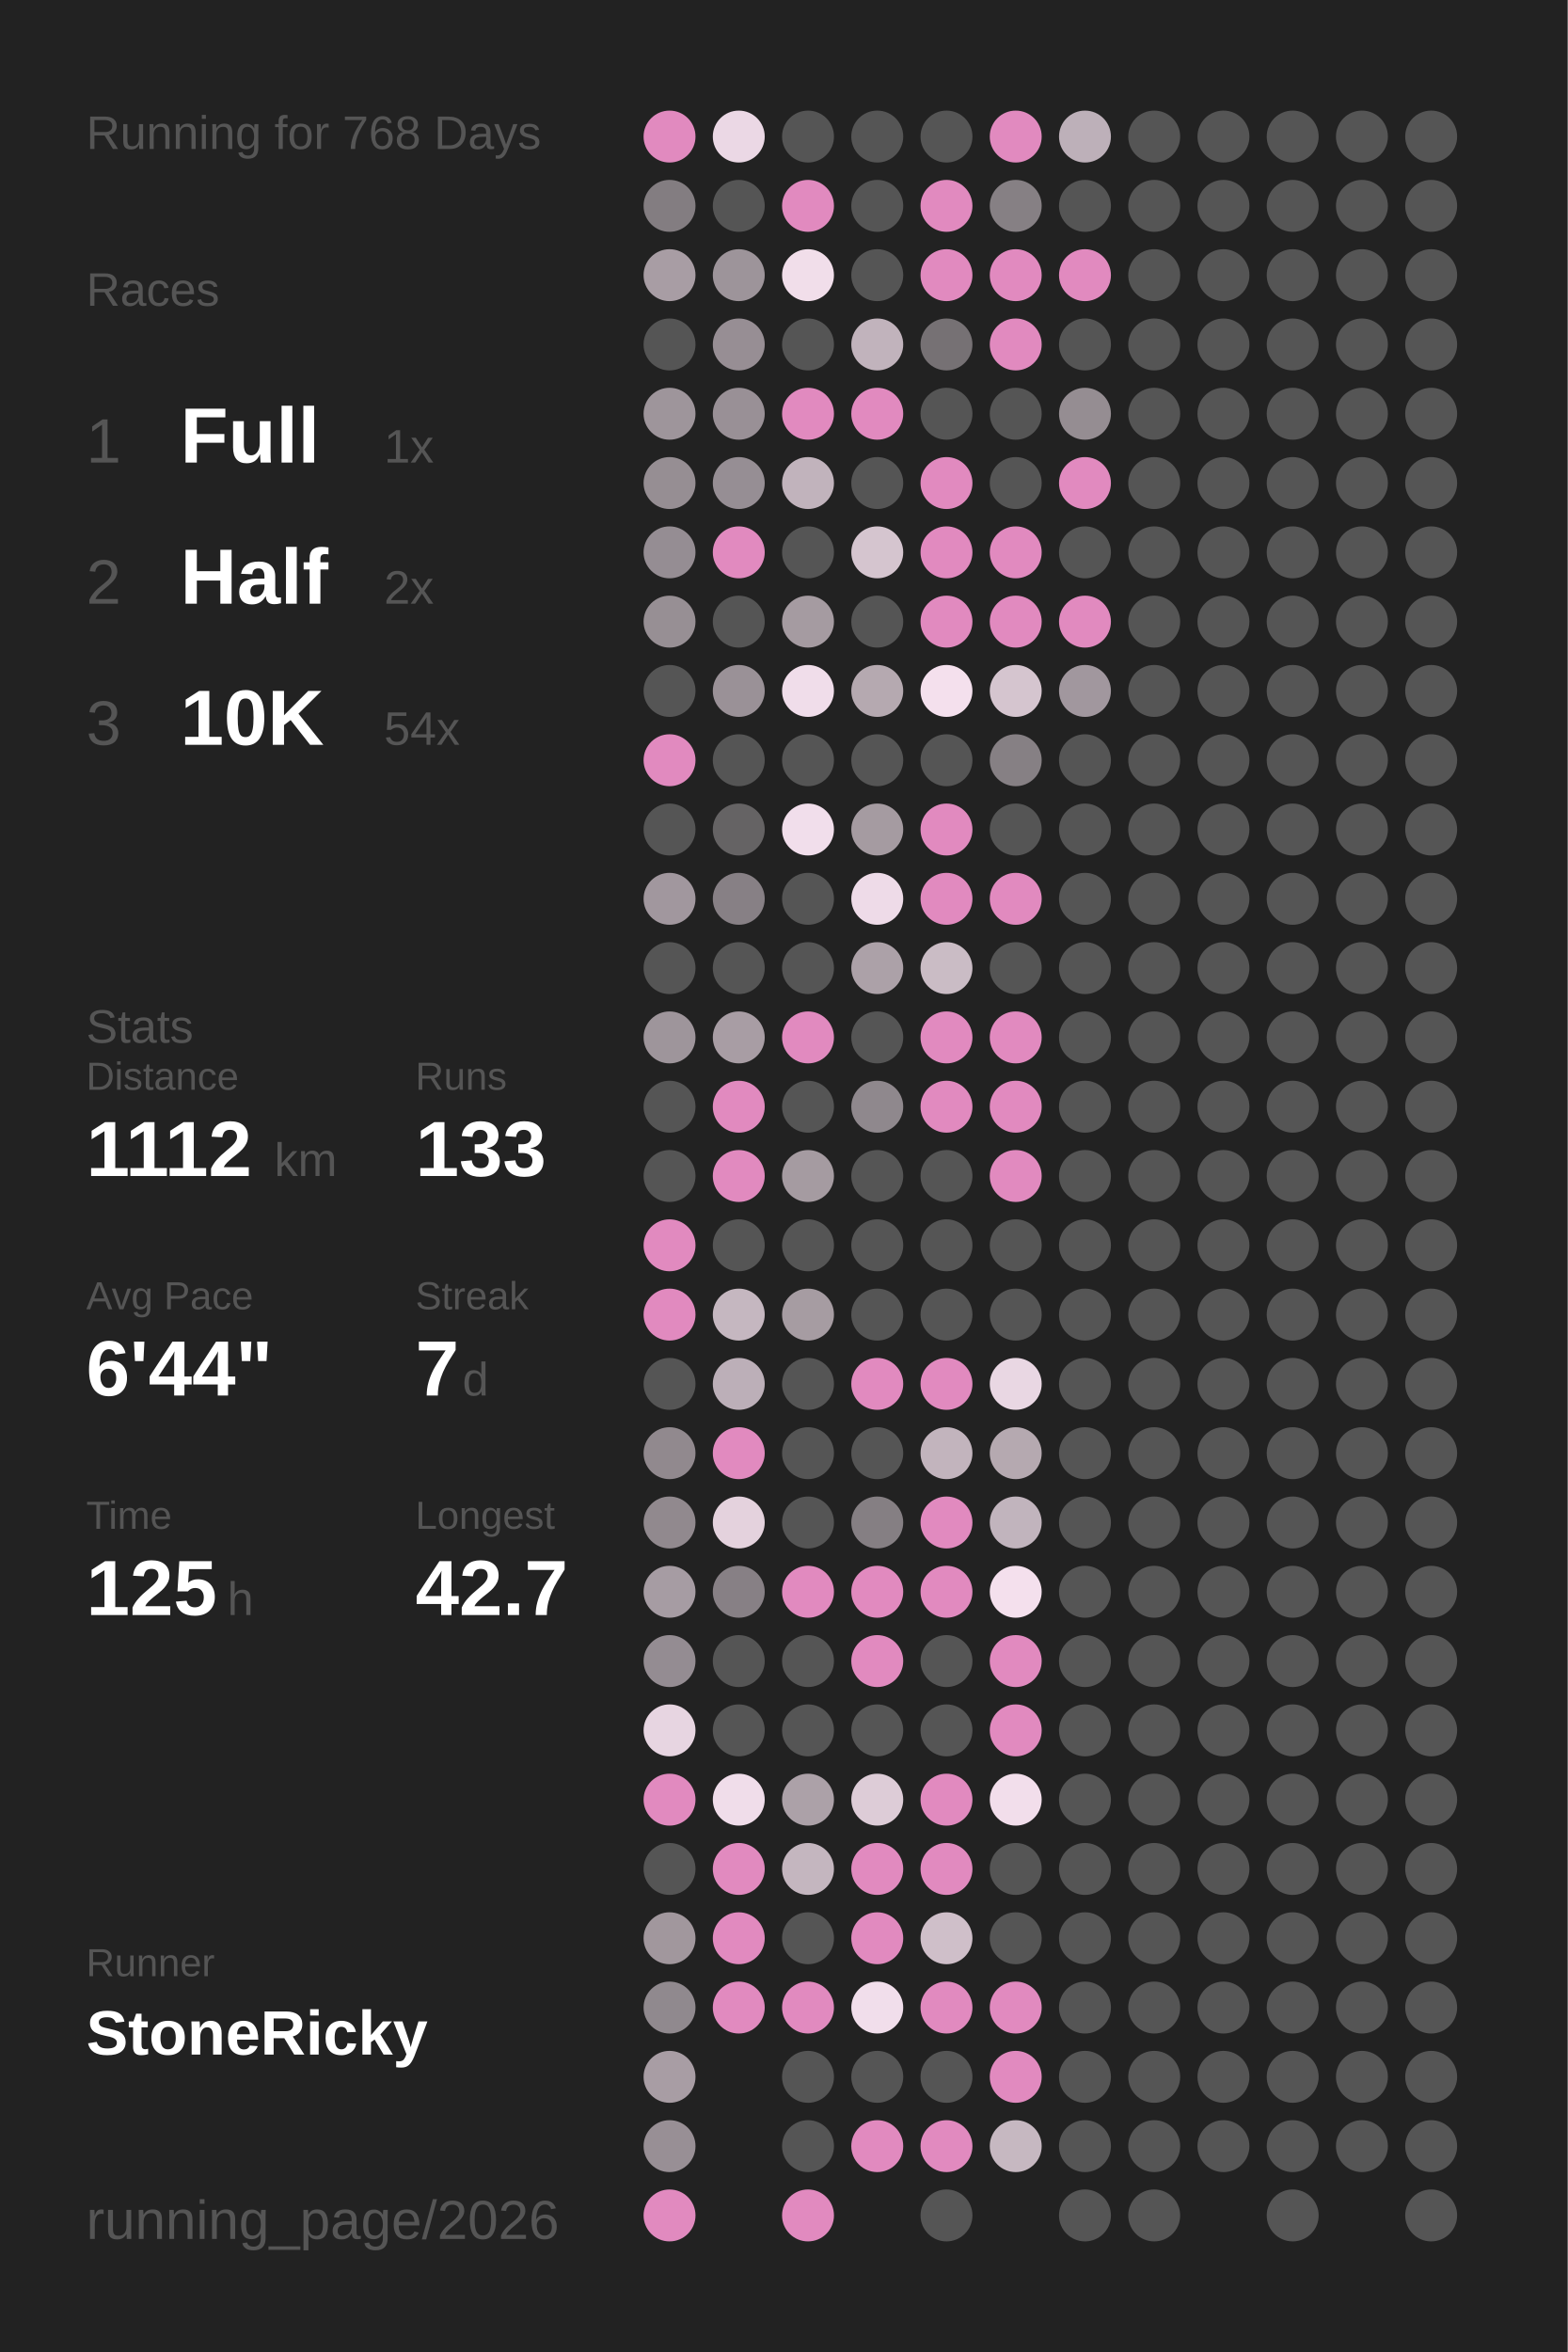
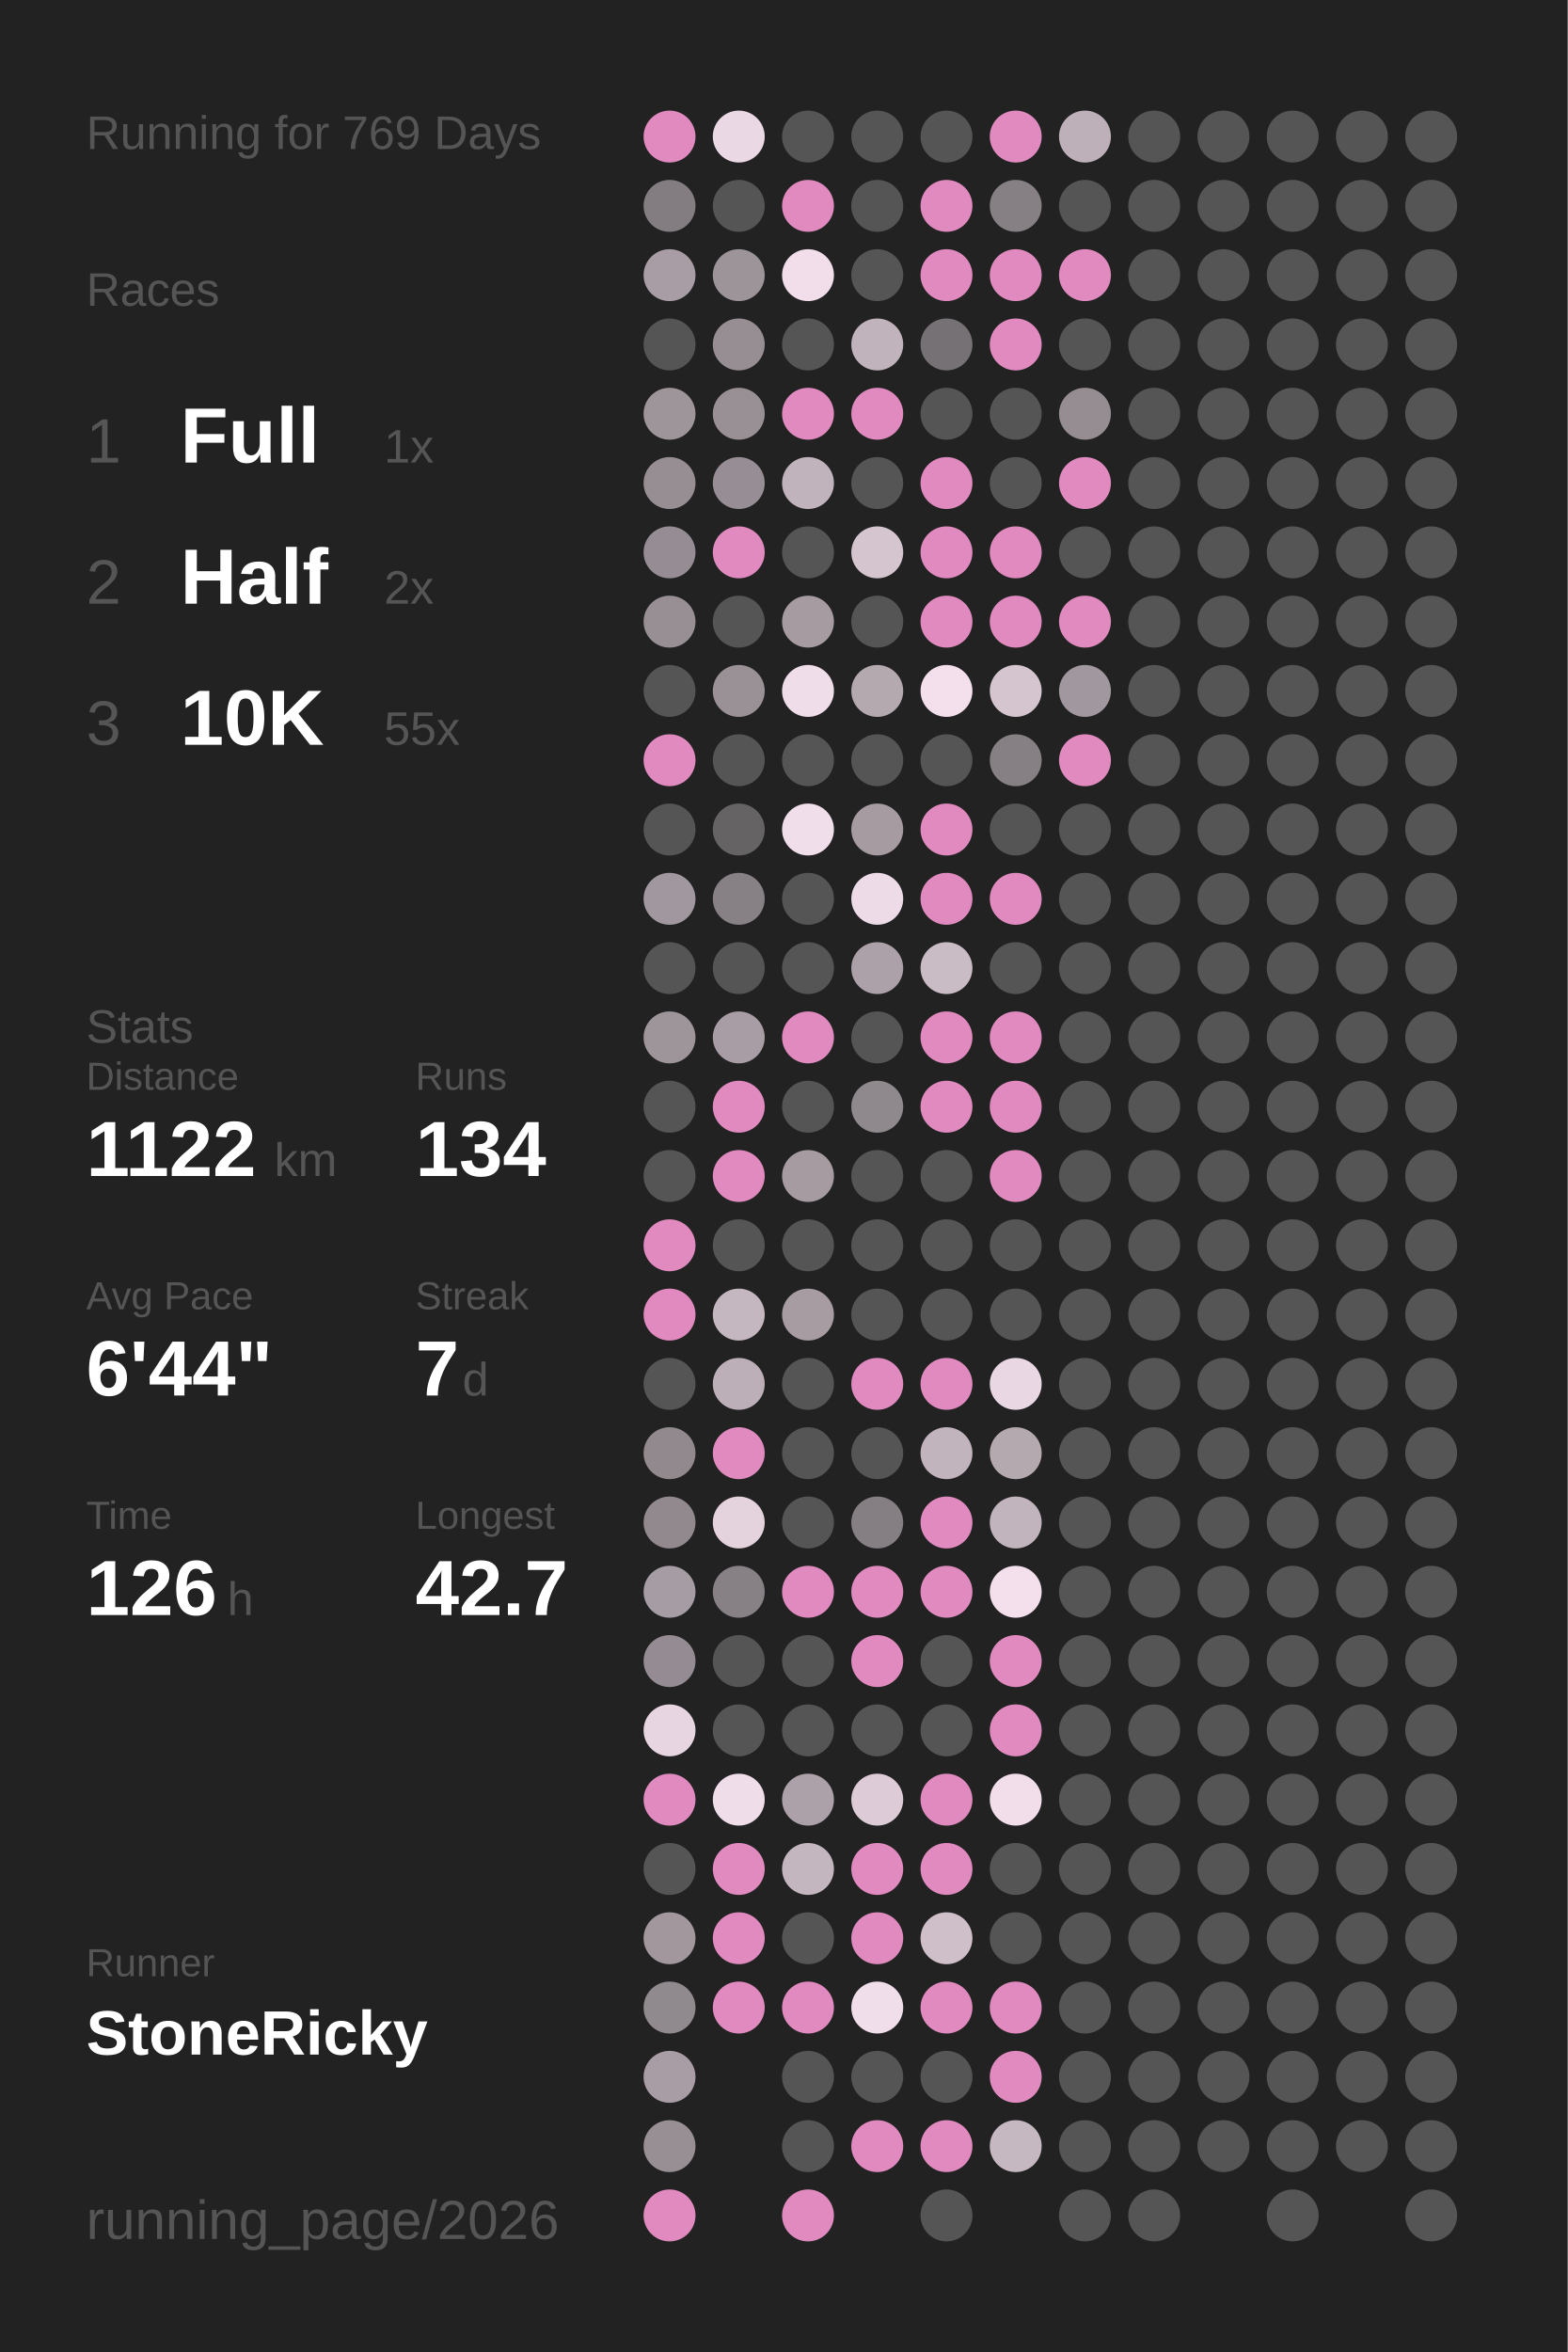
<svg xmlns="http://www.w3.org/2000/svg" baseProfile="full" height="300mm" version="1.1" viewBox="0,0,200,300" width="200mm">
  <defs />
  <rect fill="#222222" height="300" width="200" x="0" y="0" />
-   <text fill="#555555" style="font-size:6px; font-family:Arial;" x="11" y="19">Running for 768 Days</text>
+   <text fill="#555555" style="font-size:6px; font-family:Arial;" x="11" y="19">Running for 769 Days</text>
  <text fill="#555555" style="font-size:6px; font-family:Arial;" x="11" y="39">Races</text>
  <text fill="#555555" style="font-size:8px; font-family:Arial;" x="11" y="59">1</text>
  <text fill="#FFFFFF" style="font-size:10px; font-family:Arial; font-weight:bold;" x="23" y="59">Full</text>
  <text fill="#555555" style="font-size:6px; font-family:Arial;" x="49" y="59">1x</text>
  <text fill="#555555" style="font-size:8px; font-family:Arial;" x="11" y="77">2</text>
  <text fill="#FFFFFF" style="font-size:10px; font-family:Arial; font-weight:bold;" x="23" y="77">Half</text>
  <text fill="#555555" style="font-size:6px; font-family:Arial;" x="49" y="77">2x</text>
  <text fill="#555555" style="font-size:8px; font-family:Arial;" x="11" y="95">3</text>
  <text fill="#FFFFFF" style="font-size:10px; font-family:Arial; font-weight:bold;" x="23" y="95">10K</text>
-   <text fill="#555555" style="font-size:6px; font-family:Arial;" x="49" y="95">54x</text>
+   <text fill="#555555" style="font-size:6px; font-family:Arial;" x="49" y="95">55x</text>
  <text fill="#555555" style="font-size:6px; font-family:Arial;" x="11" y="133">Stats</text>
  <text fill="#555555" style="font-size:5px; font-family:Arial;" x="11" y="139">Distance</text>
-   <text fill="#FFFFFF" style="font-size:10px; font-family:Arial; font-weight:bold;" x="11" y="150">1112</text>
+   <text fill="#FFFFFF" style="font-size:10px; font-family:Arial; font-weight:bold;" x="11" y="150">1122</text>
  <text fill="#555555" style="font-size:6px; font-family:Arial;" x="35" y="150">km</text>
  <text fill="#555555" style="font-size:5px; font-family:Arial;" x="53" y="139">Runs</text>
-   <text fill="#FFFFFF" style="font-size:10px; font-family:Arial; font-weight:bold;" x="53" y="150">133</text>
+   <text fill="#FFFFFF" style="font-size:10px; font-family:Arial; font-weight:bold;" x="53" y="150">134</text>
  <text fill="#555555" style="font-size:5px; font-family:Arial;" x="11" y="167">Avg Pace</text>
  <text fill="#FFFFFF" style="font-size:10px; font-family:Arial; font-weight:bold;" x="11" y="178">6'44"</text>
  <text fill="#555555" style="font-size:5px; font-family:Arial;" x="53" y="167">Streak</text>
  <text fill="#FFFFFF" style="font-size:10px; font-family:Arial; font-weight:bold;" x="53" y="178">7</text>
  <text fill="#555555" style="font-size:6px; font-family:Arial;" x="59" y="178">d</text>
  <text fill="#555555" style="font-size:5px; font-family:Arial;" x="11" y="195">Time</text>
-   <text fill="#FFFFFF" style="font-size:10px; font-family:Arial; font-weight:bold;" x="11" y="206">125</text>
+   <text fill="#FFFFFF" style="font-size:10px; font-family:Arial; font-weight:bold;" x="11" y="206">126</text>
  <text fill="#555555" style="font-size:6px; font-family:Arial;" x="29" y="206">h</text>
  <text fill="#555555" style="font-size:5px; font-family:Arial;" x="53" y="195">Longest</text>
  <text fill="#FFFFFF" style="font-size:10px; font-family:Arial; font-weight:bold;" x="53" y="206">42.7</text>
  <text fill="#555555" style="font-size:5px; font-family:Arial;" x="11" y="252.065">Runner</text>
  <text fill="#FFFFFF" style="font-size:8px; font-family:Arial; font-weight:bold;" x="11" y="262.065">StoneRicky</text>
  <text fill="#555555" style="font-size:7px; font-family:Arial;" x="11" y="285.581">running_page/2026</text>
  <circle cx="85.417" cy="17.419" fill="#E18ABF" r="3.312" />
  <circle cx="85.417" cy="26.258" fill="#837d81" r="3.312" />
  <circle cx="85.417" cy="35.097" fill="#a89da4" r="3.312" />
  <circle cx="85.417" cy="43.935" fill="#555555" r="3.312" />
  <circle cx="85.417" cy="52.774" fill="#9e959b" r="3.312" />
  <circle cx="85.417" cy="61.613" fill="#968e93" r="3.312" />
  <circle cx="85.417" cy="70.452" fill="#958d93" r="3.312" />
  <circle cx="85.417" cy="79.29" fill="#978f94" r="3.312" />
  <circle cx="85.417" cy="88.129" fill="#555555" r="3.312" />
  <circle cx="85.417" cy="96.968" fill="#E18ABF" r="3.312" />
  <circle cx="85.417" cy="105.806" fill="#555555" r="3.312" />
  <circle cx="85.417" cy="114.645" fill="#a1979e" r="3.312" />
  <circle cx="85.417" cy="123.484" fill="#555555" r="3.312" />
  <circle cx="85.417" cy="132.323" fill="#9e959b" r="3.312" />
  <circle cx="85.417" cy="141.161" fill="#555555" r="3.312" />
  <circle cx="85.417" cy="150" fill="#555555" r="3.312" />
  <circle cx="85.417" cy="158.839" fill="#E18ABF" r="3.312" />
  <circle cx="85.417" cy="167.677" fill="#E18ABF" r="3.312" />
  <circle cx="85.417" cy="176.516" fill="#555555" r="3.312" />
  <circle cx="85.417" cy="185.355" fill="#91898e" r="3.312" />
  <circle cx="85.417" cy="194.194" fill="#91898e" r="3.312" />
  <circle cx="85.417" cy="203.032" fill="#a69ca3" r="3.312" />
  <circle cx="85.417" cy="211.871" fill="#948c92" r="3.312" />
  <circle cx="85.417" cy="220.71" fill="#e7d5e1" r="3.312" />
  <circle cx="85.417" cy="229.548" fill="#E18ABF" r="3.312" />
  <circle cx="85.417" cy="238.387" fill="#555555" r="3.312" />
  <circle cx="85.417" cy="247.226" fill="#a1979d" r="3.312" />
  <circle cx="85.417" cy="256.065" fill="#90898e" r="3.312" />
  <circle cx="85.417" cy="264.903" fill="#a89da4" r="3.312" />
  <circle cx="85.417" cy="273.742" fill="#988f95" r="3.312" />
  <circle cx="85.417" cy="282.581" fill="#E18ABF" r="3.312" />
  <circle cx="94.25" cy="17.419" fill="#ebd8e5" r="3.312" />
  <circle cx="94.25" cy="26.258" fill="#555555" r="3.312" />
  <circle cx="94.25" cy="35.097" fill="#9d949a" r="3.312" />
  <circle cx="94.25" cy="43.935" fill="#978e94" r="3.312" />
  <circle cx="94.25" cy="52.774" fill="#999096" r="3.312" />
  <circle cx="94.25" cy="61.613" fill="#968e94" r="3.312" />
  <circle cx="94.25" cy="70.452" fill="#E18ABF" r="3.312" />
  <circle cx="94.25" cy="79.29" fill="#555555" r="3.312" />
  <circle cx="94.25" cy="88.129" fill="#9a9197" r="3.312" />
  <circle cx="94.25" cy="96.968" fill="#555555" r="3.312" />
  <circle cx="94.25" cy="105.806" fill="#656364" r="3.312" />
  <circle cx="94.25" cy="114.645" fill="#878085" r="3.312" />
  <circle cx="94.25" cy="123.484" fill="#555555" r="3.312" />
  <circle cx="94.25" cy="132.323" fill="#a89da4" r="3.312" />
  <circle cx="94.25" cy="141.161" fill="#E18ABF" r="3.312" />
  <circle cx="94.25" cy="150" fill="#E18ABF" r="3.312" />
  <circle cx="94.25" cy="158.839" fill="#555555" r="3.312" />
  <circle cx="94.25" cy="167.677" fill="#c5b7c0" r="3.312" />
  <circle cx="94.25" cy="176.516" fill="#bcafb8" r="3.312" />
  <circle cx="94.25" cy="185.355" fill="#E18ABF" r="3.312" />
  <circle cx="94.25" cy="194.194" fill="#e4d2dd" r="3.312" />
  <circle cx="94.25" cy="203.032" fill="#878085" r="3.312" />
  <circle cx="94.25" cy="211.871" fill="#555555" r="3.312" />
  <circle cx="94.25" cy="220.71" fill="#555555" r="3.312" />
  <circle cx="94.25" cy="229.548" fill="#f0ddea" r="3.312" />
  <circle cx="94.25" cy="238.387" fill="#E18ABF" r="3.312" />
  <circle cx="94.25" cy="247.226" fill="#E18ABF" r="3.312" />
  <circle cx="94.25" cy="256.065" fill="#E18ABF" r="3.312" />
  <circle cx="103.083" cy="17.419" fill="#555555" r="3.312" />
  <circle cx="103.083" cy="26.258" fill="#E18ABF" r="3.312" />
  <circle cx="103.083" cy="35.097" fill="#f1deea" r="3.312" />
  <circle cx="103.083" cy="43.935" fill="#555555" r="3.312" />
  <circle cx="103.083" cy="52.774" fill="#E18ABF" r="3.312" />
  <circle cx="103.083" cy="61.613" fill="#c1b3bc" r="3.312" />
  <circle cx="103.083" cy="70.452" fill="#555555" r="3.312" />
  <circle cx="103.083" cy="79.29" fill="#a59ba1" r="3.312" />
  <circle cx="103.083" cy="88.129" fill="#f0ddea" r="3.312" />
  <circle cx="103.083" cy="96.968" fill="#555555" r="3.312" />
  <circle cx="103.083" cy="105.806" fill="#f1deeb" r="3.312" />
  <circle cx="103.083" cy="114.645" fill="#555555" r="3.312" />
  <circle cx="103.083" cy="123.484" fill="#555555" r="3.312" />
  <circle cx="103.083" cy="132.323" fill="#E18ABF" r="3.312" />
  <circle cx="103.083" cy="141.161" fill="#555555" r="3.312" />
  <circle cx="103.083" cy="150" fill="#a59ba1" r="3.312" />
  <circle cx="103.083" cy="158.839" fill="#555555" r="3.312" />
  <circle cx="103.083" cy="167.677" fill="#a69ca2" r="3.312" />
  <circle cx="103.083" cy="176.516" fill="#555555" r="3.312" />
  <circle cx="103.083" cy="185.355" fill="#555555" r="3.312" />
  <circle cx="103.083" cy="194.194" fill="#555555" r="3.312" />
  <circle cx="103.083" cy="203.032" fill="#E18ABF" r="3.312" />
  <circle cx="103.083" cy="211.871" fill="#555555" r="3.312" />
  <circle cx="103.083" cy="220.71" fill="#555555" r="3.312" />
  <circle cx="103.083" cy="229.548" fill="#aca1a8" r="3.312" />
  <circle cx="103.083" cy="238.387" fill="#c4b6bf" r="3.312" />
  <circle cx="103.083" cy="247.226" fill="#555555" r="3.312" />
  <circle cx="103.083" cy="256.065" fill="#E18ABF" r="3.312" />
  <circle cx="103.083" cy="264.903" fill="#555555" r="3.312" />
  <circle cx="103.083" cy="273.742" fill="#555555" r="3.312" />
  <circle cx="103.083" cy="282.581" fill="#E18ABF" r="3.312" />
  <circle cx="111.917" cy="17.419" fill="#555555" r="3.312" />
  <circle cx="111.917" cy="26.258" fill="#555555" r="3.312" />
  <circle cx="111.917" cy="35.097" fill="#555555" r="3.312" />
  <circle cx="111.917" cy="43.935" fill="#c1b3bc" r="3.312" />
  <circle cx="111.917" cy="52.774" fill="#E18ABF" r="3.312" />
  <circle cx="111.917" cy="61.613" fill="#555555" r="3.312" />
  <circle cx="111.917" cy="70.452" fill="#d5c5cf" r="3.312" />
  <circle cx="111.917" cy="79.29" fill="#555555" r="3.312" />
  <circle cx="111.917" cy="88.129" fill="#b5a9b0" r="3.312" />
  <circle cx="111.917" cy="96.968" fill="#555555" r="3.312" />
  <circle cx="111.917" cy="105.806" fill="#a59ba1" r="3.312" />
  <circle cx="111.917" cy="114.645" fill="#eedbe8" r="3.312" />
  <circle cx="111.917" cy="123.484" fill="#aca1a8" r="3.312" />
  <circle cx="111.917" cy="132.323" fill="#555555" r="3.312" />
  <circle cx="111.917" cy="141.161" fill="#8f888d" r="3.312" />
  <circle cx="111.917" cy="150" fill="#555555" r="3.312" />
  <circle cx="111.917" cy="158.839" fill="#555555" r="3.312" />
  <circle cx="111.917" cy="167.677" fill="#555555" r="3.312" />
  <circle cx="111.917" cy="176.516" fill="#E18ABF" r="3.312" />
  <circle cx="111.917" cy="185.355" fill="#555555" r="3.312" />
  <circle cx="111.917" cy="194.194" fill="#857f83" r="3.312" />
  <circle cx="111.917" cy="203.032" fill="#E18ABF" r="3.312" />
  <circle cx="111.917" cy="211.871" fill="#E18ABF" r="3.312" />
  <circle cx="111.917" cy="220.71" fill="#555555" r="3.312" />
  <circle cx="111.917" cy="229.548" fill="#ddccd7" r="3.312" />
  <circle cx="111.917" cy="238.387" fill="#E18ABF" r="3.312" />
  <circle cx="111.917" cy="247.226" fill="#E18ABF" r="3.312" />
  <circle cx="111.917" cy="256.065" fill="#f1deeb" r="3.312" />
  <circle cx="111.917" cy="264.903" fill="#555555" r="3.312" />
  <circle cx="111.917" cy="273.742" fill="#E18ABF" r="3.312" />
  <circle cx="120.75" cy="17.419" fill="#555555" r="3.312" />
  <circle cx="120.75" cy="26.258" fill="#E18ABF" r="3.312" />
  <circle cx="120.75" cy="35.097" fill="#E18ABF" r="3.312" />
  <circle cx="120.75" cy="43.935" fill="#767174" r="3.312" />
  <circle cx="120.75" cy="52.774" fill="#555555" r="3.312" />
  <circle cx="120.75" cy="61.613" fill="#E18ABF" r="3.312" />
  <circle cx="120.75" cy="70.452" fill="#E18ABF" r="3.312" />
  <circle cx="120.75" cy="79.29" fill="#E18ABF" r="3.312" />
  <circle cx="120.75" cy="88.129" fill="#f4e0ed" r="3.312" />
  <circle cx="120.75" cy="96.968" fill="#555555" r="3.312" />
  <circle cx="120.75" cy="105.806" fill="#E18ABF" r="3.312" />
  <circle cx="120.75" cy="114.645" fill="#E18ABF" r="3.312" />
  <circle cx="120.75" cy="123.484" fill="#cabcc5" r="3.312" />
  <circle cx="120.75" cy="132.323" fill="#E18ABF" r="3.312" />
  <circle cx="120.75" cy="141.161" fill="#E18ABF" r="3.312" />
  <circle cx="120.75" cy="150" fill="#555555" r="3.312" />
  <circle cx="120.75" cy="158.839" fill="#555555" r="3.312" />
  <circle cx="120.75" cy="167.677" fill="#555555" r="3.312" />
  <circle cx="120.75" cy="176.516" fill="#E18ABF" r="3.312" />
  <circle cx="120.75" cy="185.355" fill="#c2b4bd" r="3.312" />
  <circle cx="120.75" cy="194.194" fill="#E18ABF" r="3.312" />
  <circle cx="120.75" cy="203.032" fill="#E18ABF" r="3.312" />
  <circle cx="120.75" cy="211.871" fill="#555555" r="3.312" />
  <circle cx="120.75" cy="220.71" fill="#555555" r="3.312" />
  <circle cx="120.75" cy="229.548" fill="#E18ABF" r="3.312" />
  <circle cx="120.75" cy="238.387" fill="#E18ABF" r="3.312" />
  <circle cx="120.75" cy="247.226" fill="#cfbfc9" r="3.312" />
  <circle cx="120.75" cy="256.065" fill="#E18ABF" r="3.312" />
  <circle cx="120.75" cy="264.903" fill="#555555" r="3.312" />
  <circle cx="120.75" cy="273.742" fill="#E18ABF" r="3.312" />
  <circle cx="120.75" cy="282.581" fill="#555555" r="3.312" />
  <circle cx="129.583" cy="17.419" fill="#E18ABF" r="3.312" />
  <circle cx="129.583" cy="26.258" fill="#868084" r="3.312" />
  <circle cx="129.583" cy="35.097" fill="#E18ABF" r="3.312" />
  <circle cx="129.583" cy="43.935" fill="#E18ABF" r="3.312" />
  <circle cx="129.583" cy="52.774" fill="#555555" r="3.312" />
  <circle cx="129.583" cy="61.613" fill="#555555" r="3.312" />
  <circle cx="129.583" cy="70.452" fill="#E18ABF" r="3.312" />
  <circle cx="129.583" cy="79.29" fill="#E18ABF" r="3.312" />
  <circle cx="129.583" cy="88.129" fill="#d5c5cf" r="3.312" />
  <circle cx="129.583" cy="96.968" fill="#868084" r="3.312" />
  <circle cx="129.583" cy="105.806" fill="#555555" r="3.312" />
  <circle cx="129.583" cy="114.645" fill="#E18ABF" r="3.312" />
  <circle cx="129.583" cy="123.484" fill="#555555" r="3.312" />
  <circle cx="129.583" cy="132.323" fill="#E18ABF" r="3.312" />
  <circle cx="129.583" cy="141.161" fill="#E18ABF" r="3.312" />
  <circle cx="129.583" cy="150" fill="#E18ABF" r="3.312" />
  <circle cx="129.583" cy="158.839" fill="#555555" r="3.312" />
  <circle cx="129.583" cy="167.677" fill="#555555" r="3.312" />
  <circle cx="129.583" cy="176.516" fill="#e9d7e3" r="3.312" />
  <circle cx="129.583" cy="185.355" fill="#b5a9b0" r="3.312" />
  <circle cx="129.583" cy="194.194" fill="#c1b4bd" r="3.312" />
  <circle cx="129.583" cy="203.032" fill="#f4e0ed" r="3.312" />
  <circle cx="129.583" cy="211.871" fill="#E18ABF" r="3.312" />
  <circle cx="129.583" cy="220.71" fill="#E18ABF" r="3.312" />
  <circle cx="129.583" cy="229.548" fill="#f2deeb" r="3.312" />
  <circle cx="129.583" cy="238.387" fill="#555555" r="3.312" />
  <circle cx="129.583" cy="247.226" fill="#555555" r="3.312" />
  <circle cx="129.583" cy="256.065" fill="#E18ABF" r="3.312" />
  <circle cx="129.583" cy="264.903" fill="#E18ABF" r="3.312" />
  <circle cx="129.583" cy="273.742" fill="#c6b8c1" r="3.312" />
  <circle cx="138.417" cy="17.419" fill="#bdb0b9" r="3.312" />
  <circle cx="138.417" cy="26.258" fill="#555555" r="3.312" />
  <circle cx="138.417" cy="35.097" fill="#E18ABF" r="3.312" />
  <circle cx="138.417" cy="43.935" fill="#555555" r="3.312" />
  <circle cx="138.417" cy="52.774" fill="#958d92" r="3.312" />
  <circle cx="138.417" cy="61.613" fill="#E18ABF" r="3.312" />
  <circle cx="138.417" cy="70.452" fill="#555555" r="3.312" />
  <circle cx="138.417" cy="79.29" fill="#E18ABF" r="3.312" />
  <circle cx="138.417" cy="88.129" fill="#a1979e" r="3.312" />
-   <circle cx="138.417" cy="96.968" fill="#555555" r="3.312" />
+   <circle cx="138.417" cy="96.968" fill="#E18ABF" r="3.312" />
  <circle cx="138.417" cy="105.806" fill="#555555" r="3.312" />
  <circle cx="138.417" cy="114.645" fill="#555555" r="3.312" />
  <circle cx="138.417" cy="123.484" fill="#555555" r="3.312" />
  <circle cx="138.417" cy="132.323" fill="#555555" r="3.312" />
  <circle cx="138.417" cy="141.161" fill="#555555" r="3.312" />
  <circle cx="138.417" cy="150" fill="#555555" r="3.312" />
  <circle cx="138.417" cy="158.839" fill="#555555" r="3.312" />
  <circle cx="138.417" cy="167.677" fill="#555555" r="3.312" />
  <circle cx="138.417" cy="176.516" fill="#555555" r="3.312" />
  <circle cx="138.417" cy="185.355" fill="#555555" r="3.312" />
  <circle cx="138.417" cy="194.194" fill="#555555" r="3.312" />
  <circle cx="138.417" cy="203.032" fill="#555555" r="3.312" />
  <circle cx="138.417" cy="211.871" fill="#555555" r="3.312" />
  <circle cx="138.417" cy="220.71" fill="#555555" r="3.312" />
  <circle cx="138.417" cy="229.548" fill="#555555" r="3.312" />
  <circle cx="138.417" cy="238.387" fill="#555555" r="3.312" />
  <circle cx="138.417" cy="247.226" fill="#555555" r="3.312" />
  <circle cx="138.417" cy="256.065" fill="#555555" r="3.312" />
  <circle cx="138.417" cy="264.903" fill="#555555" r="3.312" />
  <circle cx="138.417" cy="273.742" fill="#555555" r="3.312" />
  <circle cx="138.417" cy="282.581" fill="#555555" r="3.312" />
  <circle cx="147.25" cy="17.419" fill="#555555" r="3.312" />
  <circle cx="147.25" cy="26.258" fill="#555555" r="3.312" />
  <circle cx="147.25" cy="35.097" fill="#555555" r="3.312" />
  <circle cx="147.25" cy="43.935" fill="#555555" r="3.312" />
  <circle cx="147.25" cy="52.774" fill="#555555" r="3.312" />
  <circle cx="147.25" cy="61.613" fill="#555555" r="3.312" />
  <circle cx="147.25" cy="70.452" fill="#555555" r="3.312" />
  <circle cx="147.25" cy="79.29" fill="#555555" r="3.312" />
  <circle cx="147.25" cy="88.129" fill="#555555" r="3.312" />
  <circle cx="147.25" cy="96.968" fill="#555555" r="3.312" />
  <circle cx="147.25" cy="105.806" fill="#555555" r="3.312" />
  <circle cx="147.25" cy="114.645" fill="#555555" r="3.312" />
  <circle cx="147.25" cy="123.484" fill="#555555" r="3.312" />
  <circle cx="147.25" cy="132.323" fill="#555555" r="3.312" />
  <circle cx="147.25" cy="141.161" fill="#555555" r="3.312" />
  <circle cx="147.25" cy="150" fill="#555555" r="3.312" />
  <circle cx="147.25" cy="158.839" fill="#555555" r="3.312" />
  <circle cx="147.25" cy="167.677" fill="#555555" r="3.312" />
  <circle cx="147.25" cy="176.516" fill="#555555" r="3.312" />
  <circle cx="147.25" cy="185.355" fill="#555555" r="3.312" />
  <circle cx="147.25" cy="194.194" fill="#555555" r="3.312" />
  <circle cx="147.25" cy="203.032" fill="#555555" r="3.312" />
  <circle cx="147.25" cy="211.871" fill="#555555" r="3.312" />
  <circle cx="147.25" cy="220.71" fill="#555555" r="3.312" />
  <circle cx="147.25" cy="229.548" fill="#555555" r="3.312" />
  <circle cx="147.25" cy="238.387" fill="#555555" r="3.312" />
  <circle cx="147.25" cy="247.226" fill="#555555" r="3.312" />
  <circle cx="147.25" cy="256.065" fill="#555555" r="3.312" />
  <circle cx="147.25" cy="264.903" fill="#555555" r="3.312" />
  <circle cx="147.25" cy="273.742" fill="#555555" r="3.312" />
  <circle cx="147.25" cy="282.581" fill="#555555" r="3.312" />
  <circle cx="156.083" cy="17.419" fill="#555555" r="3.312" />
  <circle cx="156.083" cy="26.258" fill="#555555" r="3.312" />
  <circle cx="156.083" cy="35.097" fill="#555555" r="3.312" />
  <circle cx="156.083" cy="43.935" fill="#555555" r="3.312" />
  <circle cx="156.083" cy="52.774" fill="#555555" r="3.312" />
  <circle cx="156.083" cy="61.613" fill="#555555" r="3.312" />
  <circle cx="156.083" cy="70.452" fill="#555555" r="3.312" />
  <circle cx="156.083" cy="79.29" fill="#555555" r="3.312" />
  <circle cx="156.083" cy="88.129" fill="#555555" r="3.312" />
  <circle cx="156.083" cy="96.968" fill="#555555" r="3.312" />
  <circle cx="156.083" cy="105.806" fill="#555555" r="3.312" />
  <circle cx="156.083" cy="114.645" fill="#555555" r="3.312" />
  <circle cx="156.083" cy="123.484" fill="#555555" r="3.312" />
  <circle cx="156.083" cy="132.323" fill="#555555" r="3.312" />
  <circle cx="156.083" cy="141.161" fill="#555555" r="3.312" />
  <circle cx="156.083" cy="150" fill="#555555" r="3.312" />
  <circle cx="156.083" cy="158.839" fill="#555555" r="3.312" />
  <circle cx="156.083" cy="167.677" fill="#555555" r="3.312" />
  <circle cx="156.083" cy="176.516" fill="#555555" r="3.312" />
  <circle cx="156.083" cy="185.355" fill="#555555" r="3.312" />
  <circle cx="156.083" cy="194.194" fill="#555555" r="3.312" />
  <circle cx="156.083" cy="203.032" fill="#555555" r="3.312" />
  <circle cx="156.083" cy="211.871" fill="#555555" r="3.312" />
  <circle cx="156.083" cy="220.71" fill="#555555" r="3.312" />
  <circle cx="156.083" cy="229.548" fill="#555555" r="3.312" />
  <circle cx="156.083" cy="238.387" fill="#555555" r="3.312" />
  <circle cx="156.083" cy="247.226" fill="#555555" r="3.312" />
  <circle cx="156.083" cy="256.065" fill="#555555" r="3.312" />
  <circle cx="156.083" cy="264.903" fill="#555555" r="3.312" />
  <circle cx="156.083" cy="273.742" fill="#555555" r="3.312" />
  <circle cx="164.917" cy="17.419" fill="#555555" r="3.312" />
  <circle cx="164.917" cy="26.258" fill="#555555" r="3.312" />
  <circle cx="164.917" cy="35.097" fill="#555555" r="3.312" />
  <circle cx="164.917" cy="43.935" fill="#555555" r="3.312" />
  <circle cx="164.917" cy="52.774" fill="#555555" r="3.312" />
  <circle cx="164.917" cy="61.613" fill="#555555" r="3.312" />
  <circle cx="164.917" cy="70.452" fill="#555555" r="3.312" />
  <circle cx="164.917" cy="79.29" fill="#555555" r="3.312" />
  <circle cx="164.917" cy="88.129" fill="#555555" r="3.312" />
  <circle cx="164.917" cy="96.968" fill="#555555" r="3.312" />
  <circle cx="164.917" cy="105.806" fill="#555555" r="3.312" />
  <circle cx="164.917" cy="114.645" fill="#555555" r="3.312" />
  <circle cx="164.917" cy="123.484" fill="#555555" r="3.312" />
  <circle cx="164.917" cy="132.323" fill="#555555" r="3.312" />
  <circle cx="164.917" cy="141.161" fill="#555555" r="3.312" />
  <circle cx="164.917" cy="150" fill="#555555" r="3.312" />
  <circle cx="164.917" cy="158.839" fill="#555555" r="3.312" />
  <circle cx="164.917" cy="167.677" fill="#555555" r="3.312" />
  <circle cx="164.917" cy="176.516" fill="#555555" r="3.312" />
  <circle cx="164.917" cy="185.355" fill="#555555" r="3.312" />
  <circle cx="164.917" cy="194.194" fill="#555555" r="3.312" />
  <circle cx="164.917" cy="203.032" fill="#555555" r="3.312" />
  <circle cx="164.917" cy="211.871" fill="#555555" r="3.312" />
  <circle cx="164.917" cy="220.71" fill="#555555" r="3.312" />
  <circle cx="164.917" cy="229.548" fill="#555555" r="3.312" />
  <circle cx="164.917" cy="238.387" fill="#555555" r="3.312" />
  <circle cx="164.917" cy="247.226" fill="#555555" r="3.312" />
  <circle cx="164.917" cy="256.065" fill="#555555" r="3.312" />
  <circle cx="164.917" cy="264.903" fill="#555555" r="3.312" />
  <circle cx="164.917" cy="273.742" fill="#555555" r="3.312" />
  <circle cx="164.917" cy="282.581" fill="#555555" r="3.312" />
  <circle cx="173.75" cy="17.419" fill="#555555" r="3.312" />
  <circle cx="173.75" cy="26.258" fill="#555555" r="3.312" />
  <circle cx="173.75" cy="35.097" fill="#555555" r="3.312" />
  <circle cx="173.75" cy="43.935" fill="#555555" r="3.312" />
  <circle cx="173.75" cy="52.774" fill="#555555" r="3.312" />
  <circle cx="173.75" cy="61.613" fill="#555555" r="3.312" />
  <circle cx="173.75" cy="70.452" fill="#555555" r="3.312" />
  <circle cx="173.75" cy="79.29" fill="#555555" r="3.312" />
  <circle cx="173.75" cy="88.129" fill="#555555" r="3.312" />
  <circle cx="173.75" cy="96.968" fill="#555555" r="3.312" />
  <circle cx="173.75" cy="105.806" fill="#555555" r="3.312" />
  <circle cx="173.75" cy="114.645" fill="#555555" r="3.312" />
  <circle cx="173.75" cy="123.484" fill="#555555" r="3.312" />
  <circle cx="173.75" cy="132.323" fill="#555555" r="3.312" />
  <circle cx="173.75" cy="141.161" fill="#555555" r="3.312" />
  <circle cx="173.75" cy="150" fill="#555555" r="3.312" />
  <circle cx="173.75" cy="158.839" fill="#555555" r="3.312" />
  <circle cx="173.75" cy="167.677" fill="#555555" r="3.312" />
  <circle cx="173.75" cy="176.516" fill="#555555" r="3.312" />
  <circle cx="173.75" cy="185.355" fill="#555555" r="3.312" />
  <circle cx="173.75" cy="194.194" fill="#555555" r="3.312" />
  <circle cx="173.75" cy="203.032" fill="#555555" r="3.312" />
  <circle cx="173.75" cy="211.871" fill="#555555" r="3.312" />
  <circle cx="173.75" cy="220.71" fill="#555555" r="3.312" />
  <circle cx="173.75" cy="229.548" fill="#555555" r="3.312" />
  <circle cx="173.75" cy="238.387" fill="#555555" r="3.312" />
  <circle cx="173.75" cy="247.226" fill="#555555" r="3.312" />
  <circle cx="173.75" cy="256.065" fill="#555555" r="3.312" />
  <circle cx="173.75" cy="264.903" fill="#555555" r="3.312" />
  <circle cx="173.75" cy="273.742" fill="#555555" r="3.312" />
  <circle cx="182.583" cy="17.419" fill="#555555" r="3.312" />
  <circle cx="182.583" cy="26.258" fill="#555555" r="3.312" />
  <circle cx="182.583" cy="35.097" fill="#555555" r="3.312" />
  <circle cx="182.583" cy="43.935" fill="#555555" r="3.312" />
  <circle cx="182.583" cy="52.774" fill="#555555" r="3.312" />
  <circle cx="182.583" cy="61.613" fill="#555555" r="3.312" />
  <circle cx="182.583" cy="70.452" fill="#555555" r="3.312" />
  <circle cx="182.583" cy="79.29" fill="#555555" r="3.312" />
  <circle cx="182.583" cy="88.129" fill="#555555" r="3.312" />
  <circle cx="182.583" cy="96.968" fill="#555555" r="3.312" />
  <circle cx="182.583" cy="105.806" fill="#555555" r="3.312" />
  <circle cx="182.583" cy="114.645" fill="#555555" r="3.312" />
  <circle cx="182.583" cy="123.484" fill="#555555" r="3.312" />
  <circle cx="182.583" cy="132.323" fill="#555555" r="3.312" />
  <circle cx="182.583" cy="141.161" fill="#555555" r="3.312" />
  <circle cx="182.583" cy="150" fill="#555555" r="3.312" />
  <circle cx="182.583" cy="158.839" fill="#555555" r="3.312" />
  <circle cx="182.583" cy="167.677" fill="#555555" r="3.312" />
  <circle cx="182.583" cy="176.516" fill="#555555" r="3.312" />
  <circle cx="182.583" cy="185.355" fill="#555555" r="3.312" />
  <circle cx="182.583" cy="194.194" fill="#555555" r="3.312" />
  <circle cx="182.583" cy="203.032" fill="#555555" r="3.312" />
  <circle cx="182.583" cy="211.871" fill="#555555" r="3.312" />
  <circle cx="182.583" cy="220.71" fill="#555555" r="3.312" />
  <circle cx="182.583" cy="229.548" fill="#555555" r="3.312" />
  <circle cx="182.583" cy="238.387" fill="#555555" r="3.312" />
  <circle cx="182.583" cy="247.226" fill="#555555" r="3.312" />
  <circle cx="182.583" cy="256.065" fill="#555555" r="3.312" />
  <circle cx="182.583" cy="264.903" fill="#555555" r="3.312" />
  <circle cx="182.583" cy="273.742" fill="#555555" r="3.312" />
  <circle cx="182.583" cy="282.581" fill="#555555" r="3.312" />
</svg>
